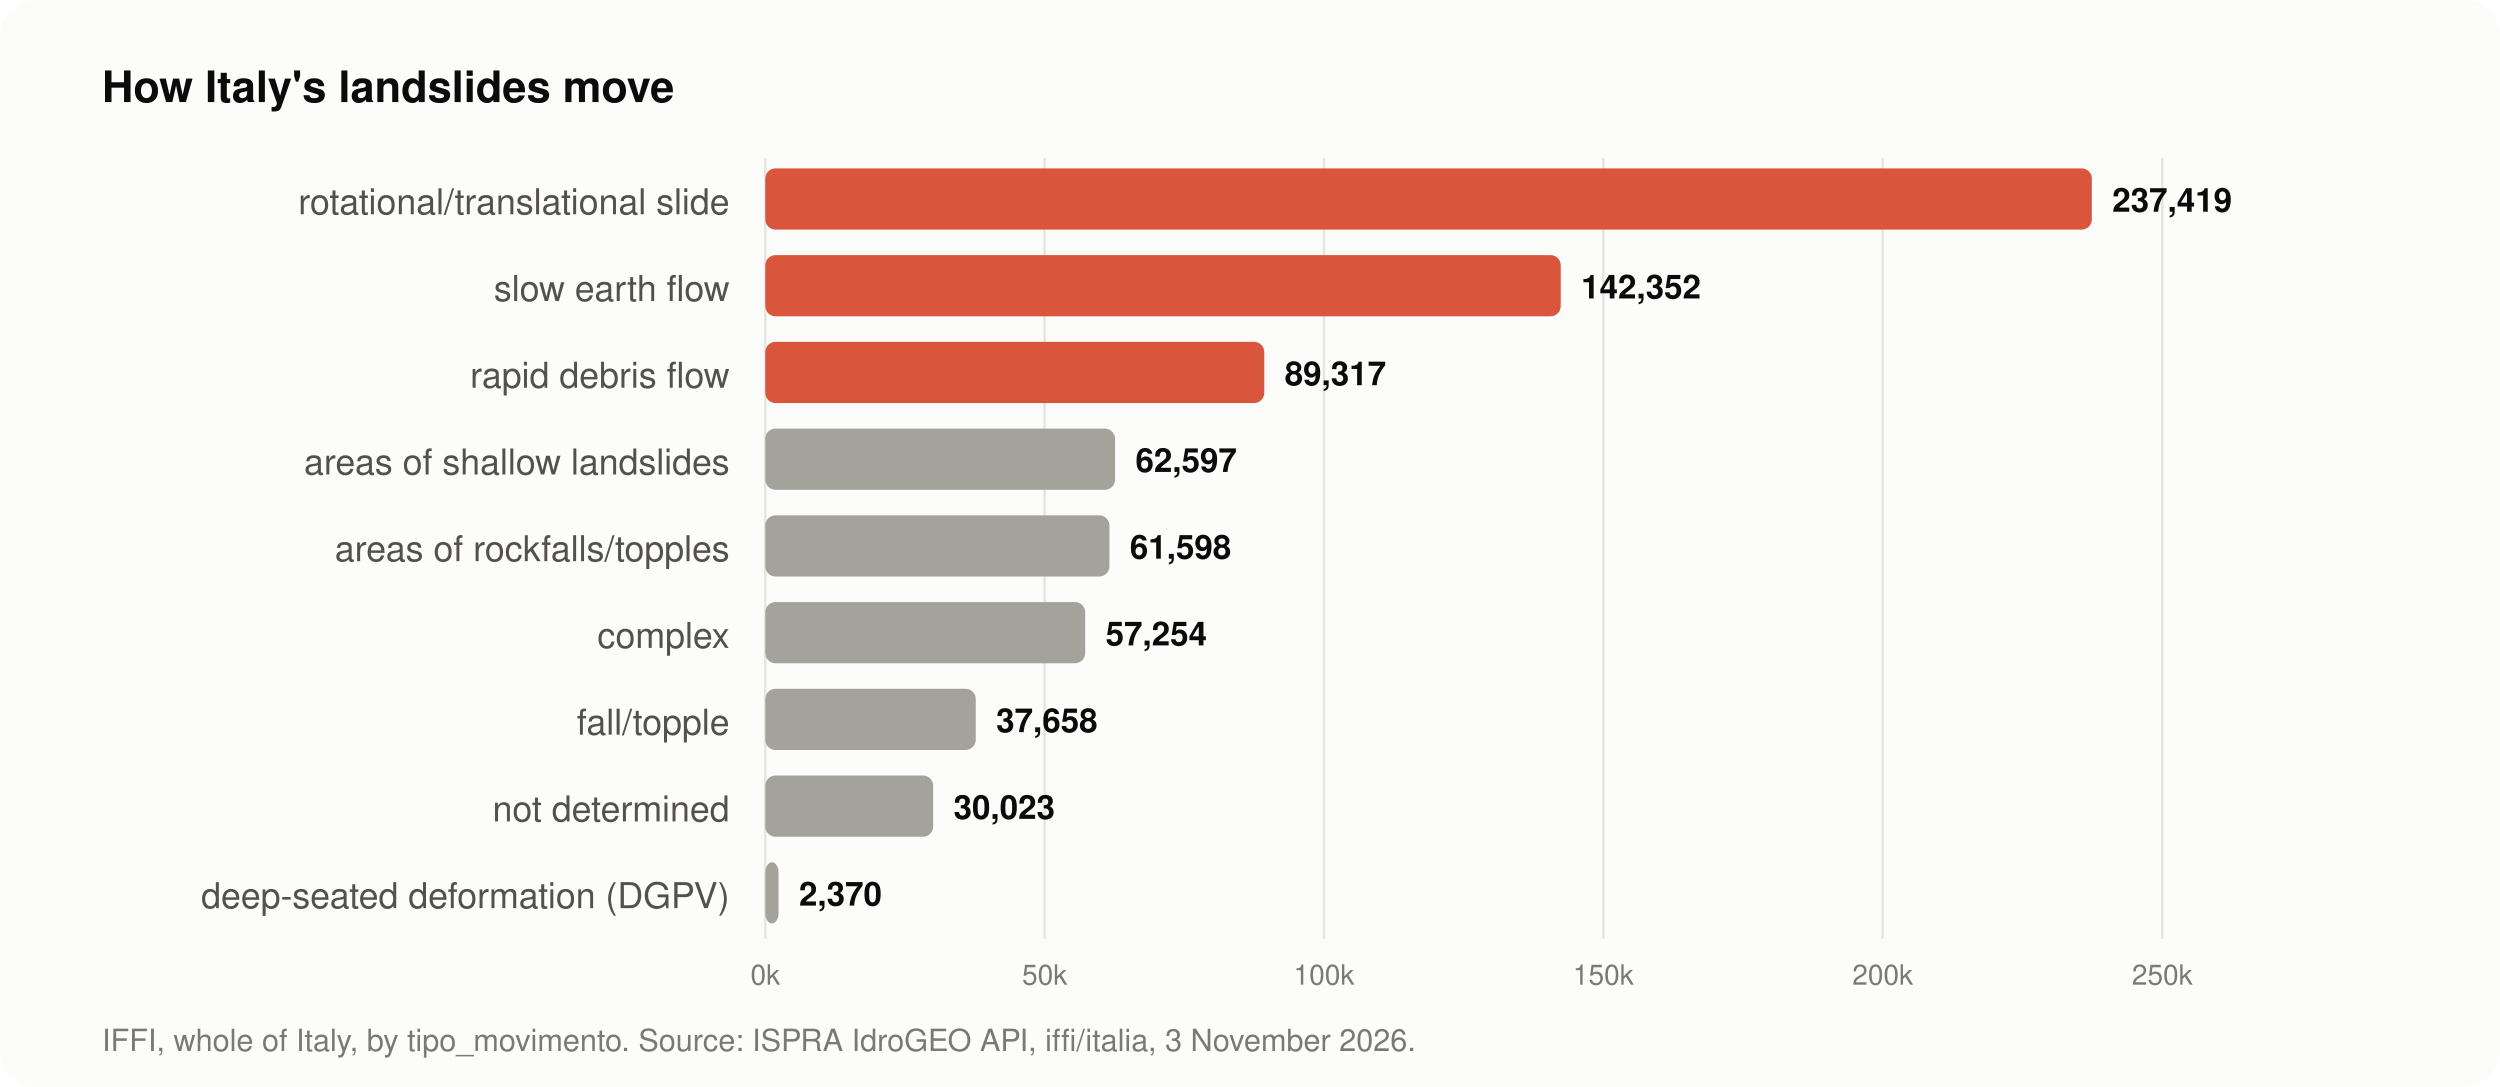
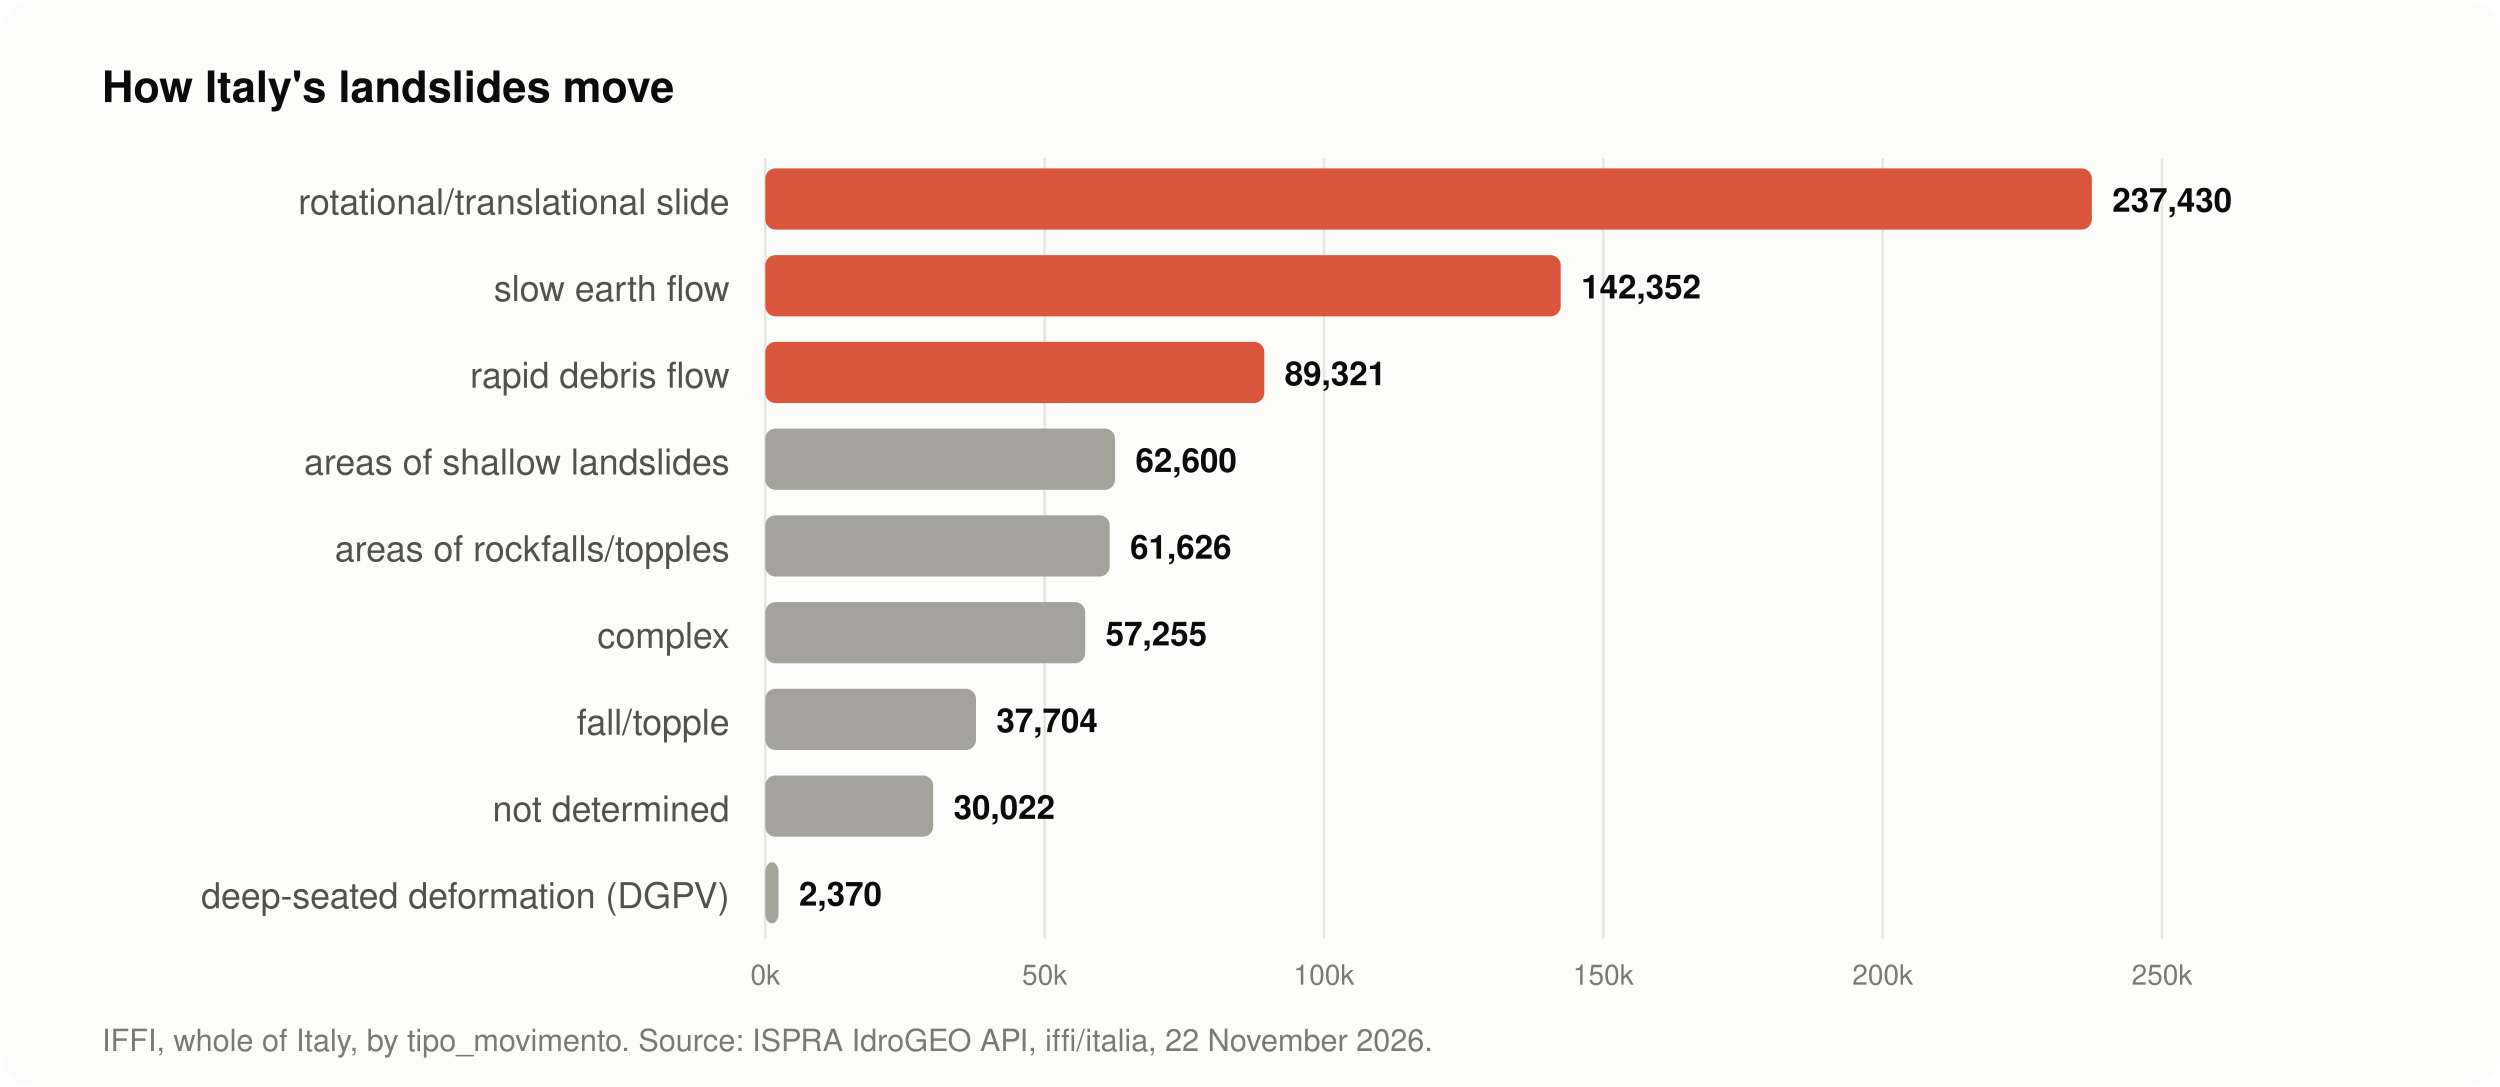
- <svg xmlns="http://www.w3.org/2000/svg" viewBox="0 0 980 426" role="img" aria-label="IFFI landslides in Italy by type of movement: slides 237,419, slow earth flows 142,352, rapid debris flows 89,317">
+ <svg xmlns="http://www.w3.org/2000/svg" viewBox="0 0 980 426" role="img" aria-label="IFFI landslides in Italy by type of movement: slides 237,430, slow earth flows 142,352, rapid debris flows 89,321">
  <style>text{font-family:-apple-system,BlinkMacSystemFont,"Segoe UI",Helvetica,Arial,sans-serif}
  .bg{fill:#fcfcfb} .h{fill:#0b0b0b} .t2{fill:#52514e} .ax{fill:#7a7974} .grid{stroke:#e6e5e0;stroke-width:1}
  .chip{fill:#f0efec} .val{fill:#0b0b0b} .edge{stroke:#fcfcfb}
  @media (prefers-color-scheme: dark){
    .bg{fill:#1a1a19} .h{fill:#f0efec} .t2{fill:#c3c2b7} .ax{fill:#8f8e88} .grid{stroke:#2e2e2b}
    .chip{fill:#2a2a28} .val{fill:#f0efec} .edge{stroke:#1a1a19}
  }
</style>
  <rect class="bg" width="980" height="426" rx="14" />
  <text class="h" x="40" y="40" font-size="17" font-weight="700">How Italy's landslides move</text>
  <line class="grid" x1="300.0" y1="62" x2="300.0" y2="368" />
  <text class="ax" x="300.0" y="386" text-anchor="middle" font-size="11">0k</text>
  <line class="grid" x1="409.5" y1="62" x2="409.5" y2="368" />
  <text class="ax" x="409.5" y="386" text-anchor="middle" font-size="11">50k</text>
  <line class="grid" x1="519.0" y1="62" x2="519.0" y2="368" />
  <text class="ax" x="519.0" y="386" text-anchor="middle" font-size="11">100k</text>
  <line class="grid" x1="628.5" y1="62" x2="628.5" y2="368" />
  <text class="ax" x="628.5" y="386" text-anchor="middle" font-size="11">150k</text>
  <line class="grid" x1="738.0" y1="62" x2="738.0" y2="368" />
  <text class="ax" x="738.0" y="386" text-anchor="middle" font-size="11">200k</text>
-   <line class="grid" x1="847.6" y1="62" x2="847.6" y2="368" />
-   <text class="ax" x="847.6" y="386" text-anchor="middle" font-size="11">250k</text>
+   <line class="grid" x1="847.5" y1="62" x2="847.5" y2="368" />
+   <text class="ax" x="847.5" y="386" text-anchor="middle" font-size="11">250k</text>
  <text class="t2" x="286" y="84" font-size="14" text-anchor="end">rotational/translational slide</text>
  <rect x="300" y="66" width="520.0" height="24" rx="4" fill="#d9553b" />
-   <text class="val" x="828.0" y="83" font-size="13" font-weight="600">237,419</text>
+   <text class="val" x="828.0" y="83" font-size="13" font-weight="600">237,430</text>
  <text class="t2" x="286" y="118" font-size="14" text-anchor="end">slow earth flow</text>
  <rect x="300" y="100" width="311.8" height="24" rx="4" fill="#d9553b" />
  <text class="val" x="619.8" y="117" font-size="13" font-weight="600">142,352</text>
  <text class="t2" x="286" y="152" font-size="14" text-anchor="end">rapid debris flow</text>
  <rect x="300" y="134" width="195.6" height="24" rx="4" fill="#d9553b" />
-   <text class="val" x="503.6" y="151" font-size="13" font-weight="600">89,317</text>
+   <text class="val" x="503.6" y="151" font-size="13" font-weight="600">89,321</text>
  <text class="t2" x="286" y="186" font-size="14" text-anchor="end">areas of shallow landslides</text>
  <rect x="300" y="168" width="137.1" height="24" rx="4" fill="#a3a29b" />
-   <text class="val" x="445.1" y="185" font-size="13" font-weight="600">62,597</text>
+   <text class="val" x="445.1" y="185" font-size="13" font-weight="600">62,600</text>
  <text class="t2" x="286" y="220" font-size="14" text-anchor="end">areas of rockfalls/topples</text>
-   <rect x="300" y="202" width="134.9" height="24" rx="4" fill="#a3a29b" />
-   <text class="val" x="442.9" y="219" font-size="13" font-weight="600">61,598</text>
+   <rect x="300" y="202" width="135.0" height="24" rx="4" fill="#a3a29b" />
+   <text class="val" x="443.0" y="219" font-size="13" font-weight="600">61,626</text>
  <text class="t2" x="286" y="254" font-size="14" text-anchor="end">complex</text>
  <rect x="300" y="236" width="125.4" height="24" rx="4" fill="#a3a29b" />
-   <text class="val" x="433.4" y="253" font-size="13" font-weight="600">57,254</text>
+   <text class="val" x="433.4" y="253" font-size="13" font-weight="600">57,255</text>
  <text class="t2" x="286" y="288" font-size="14" text-anchor="end">fall/topple</text>
-   <rect x="300" y="270" width="82.5" height="24" rx="4" fill="#a3a29b" />
-   <text class="val" x="390.5" y="287" font-size="13" font-weight="600">37,658</text>
+   <rect x="300" y="270" width="82.6" height="24" rx="4" fill="#a3a29b" />
+   <text class="val" x="390.6" y="287" font-size="13" font-weight="600">37,704</text>
  <text class="t2" x="286" y="322" font-size="14" text-anchor="end">not determined</text>
  <rect x="300" y="304" width="65.8" height="24" rx="4" fill="#a3a29b" />
-   <text class="val" x="373.8" y="321" font-size="13" font-weight="600">30,023</text>
+   <text class="val" x="373.8" y="321" font-size="13" font-weight="600">30,022</text>
  <text class="t2" x="286" y="356" font-size="14" text-anchor="end">deep-seated deformation (DGPV)</text>
  <rect x="300" y="338" width="5.2" height="24" rx="4" fill="#a3a29b" />
  <text class="val" x="313.2" y="355" font-size="13" font-weight="600">2,370</text>
-   <text class="ax" x="40" y="412" font-size="12">IFFI, whole of Italy, by tipo_movimento. Source: ISPRA IdroGEO API, iffi/italia, 3 November 2026.</text>
+   <text class="ax" x="40" y="412" font-size="12">IFFI, whole of Italy, by tipo_movimento. Source: ISPRA IdroGEO API, iffi/italia, 22 November 2026.</text>
</svg>
